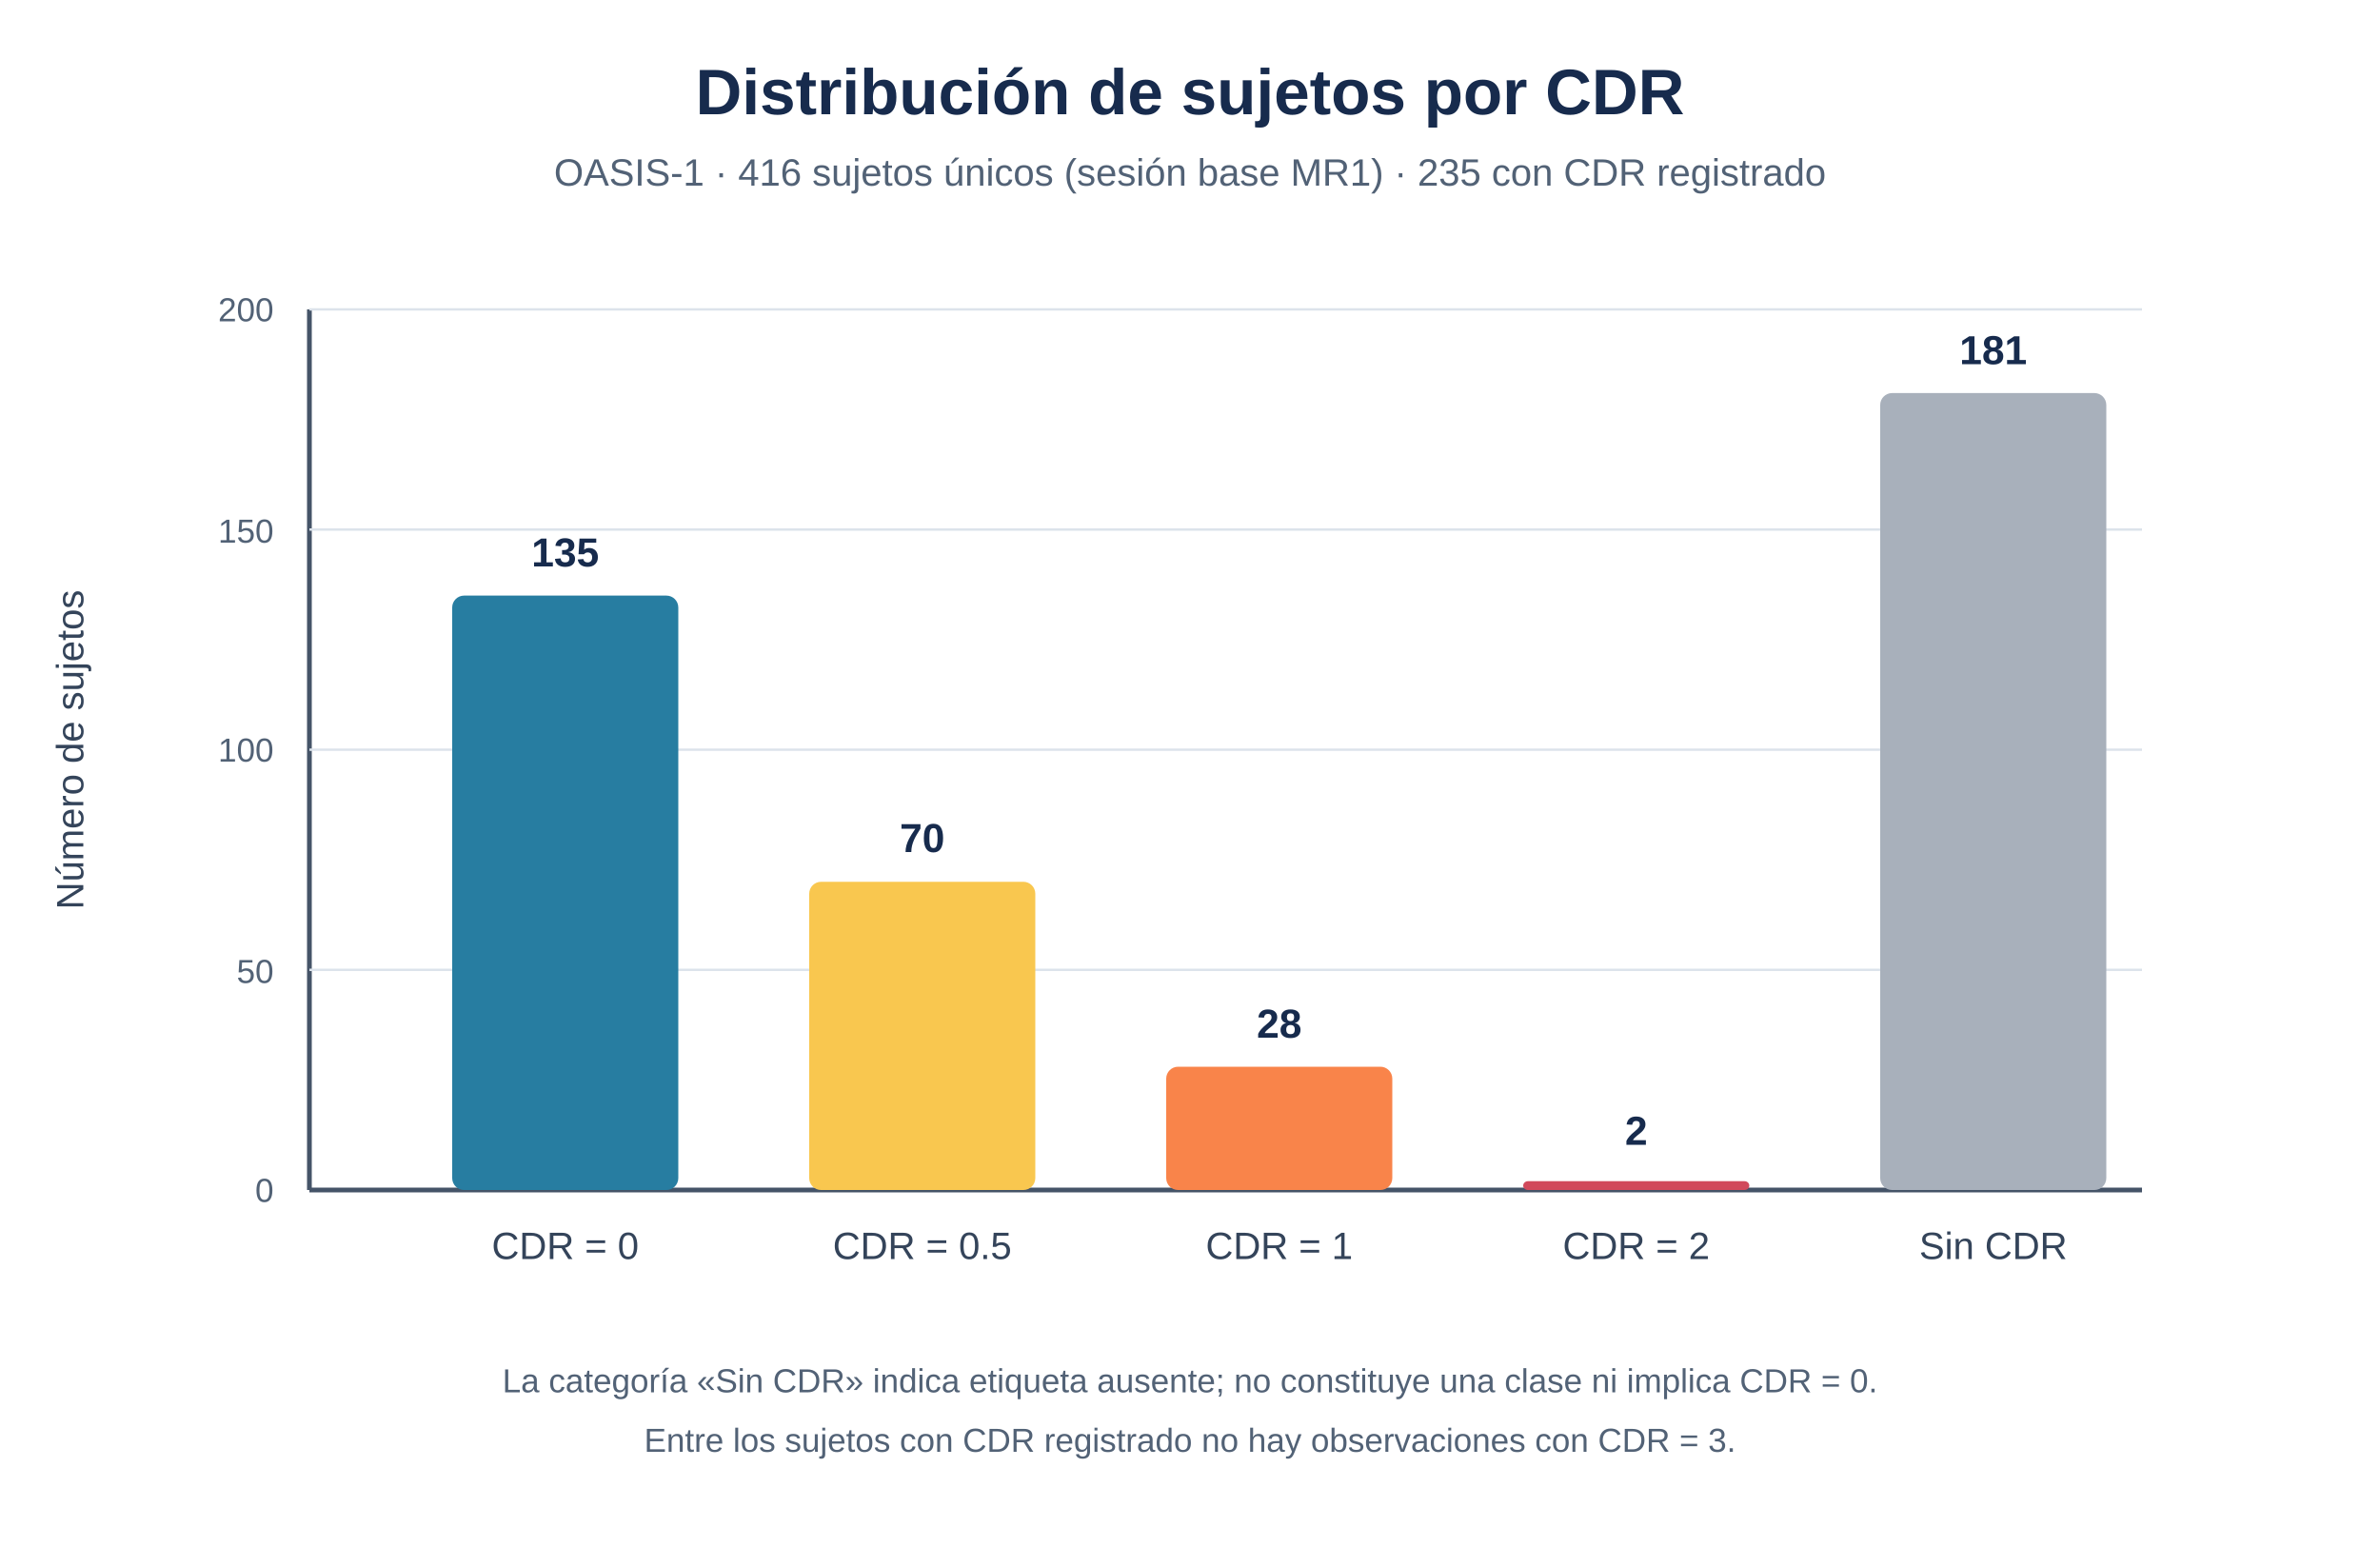
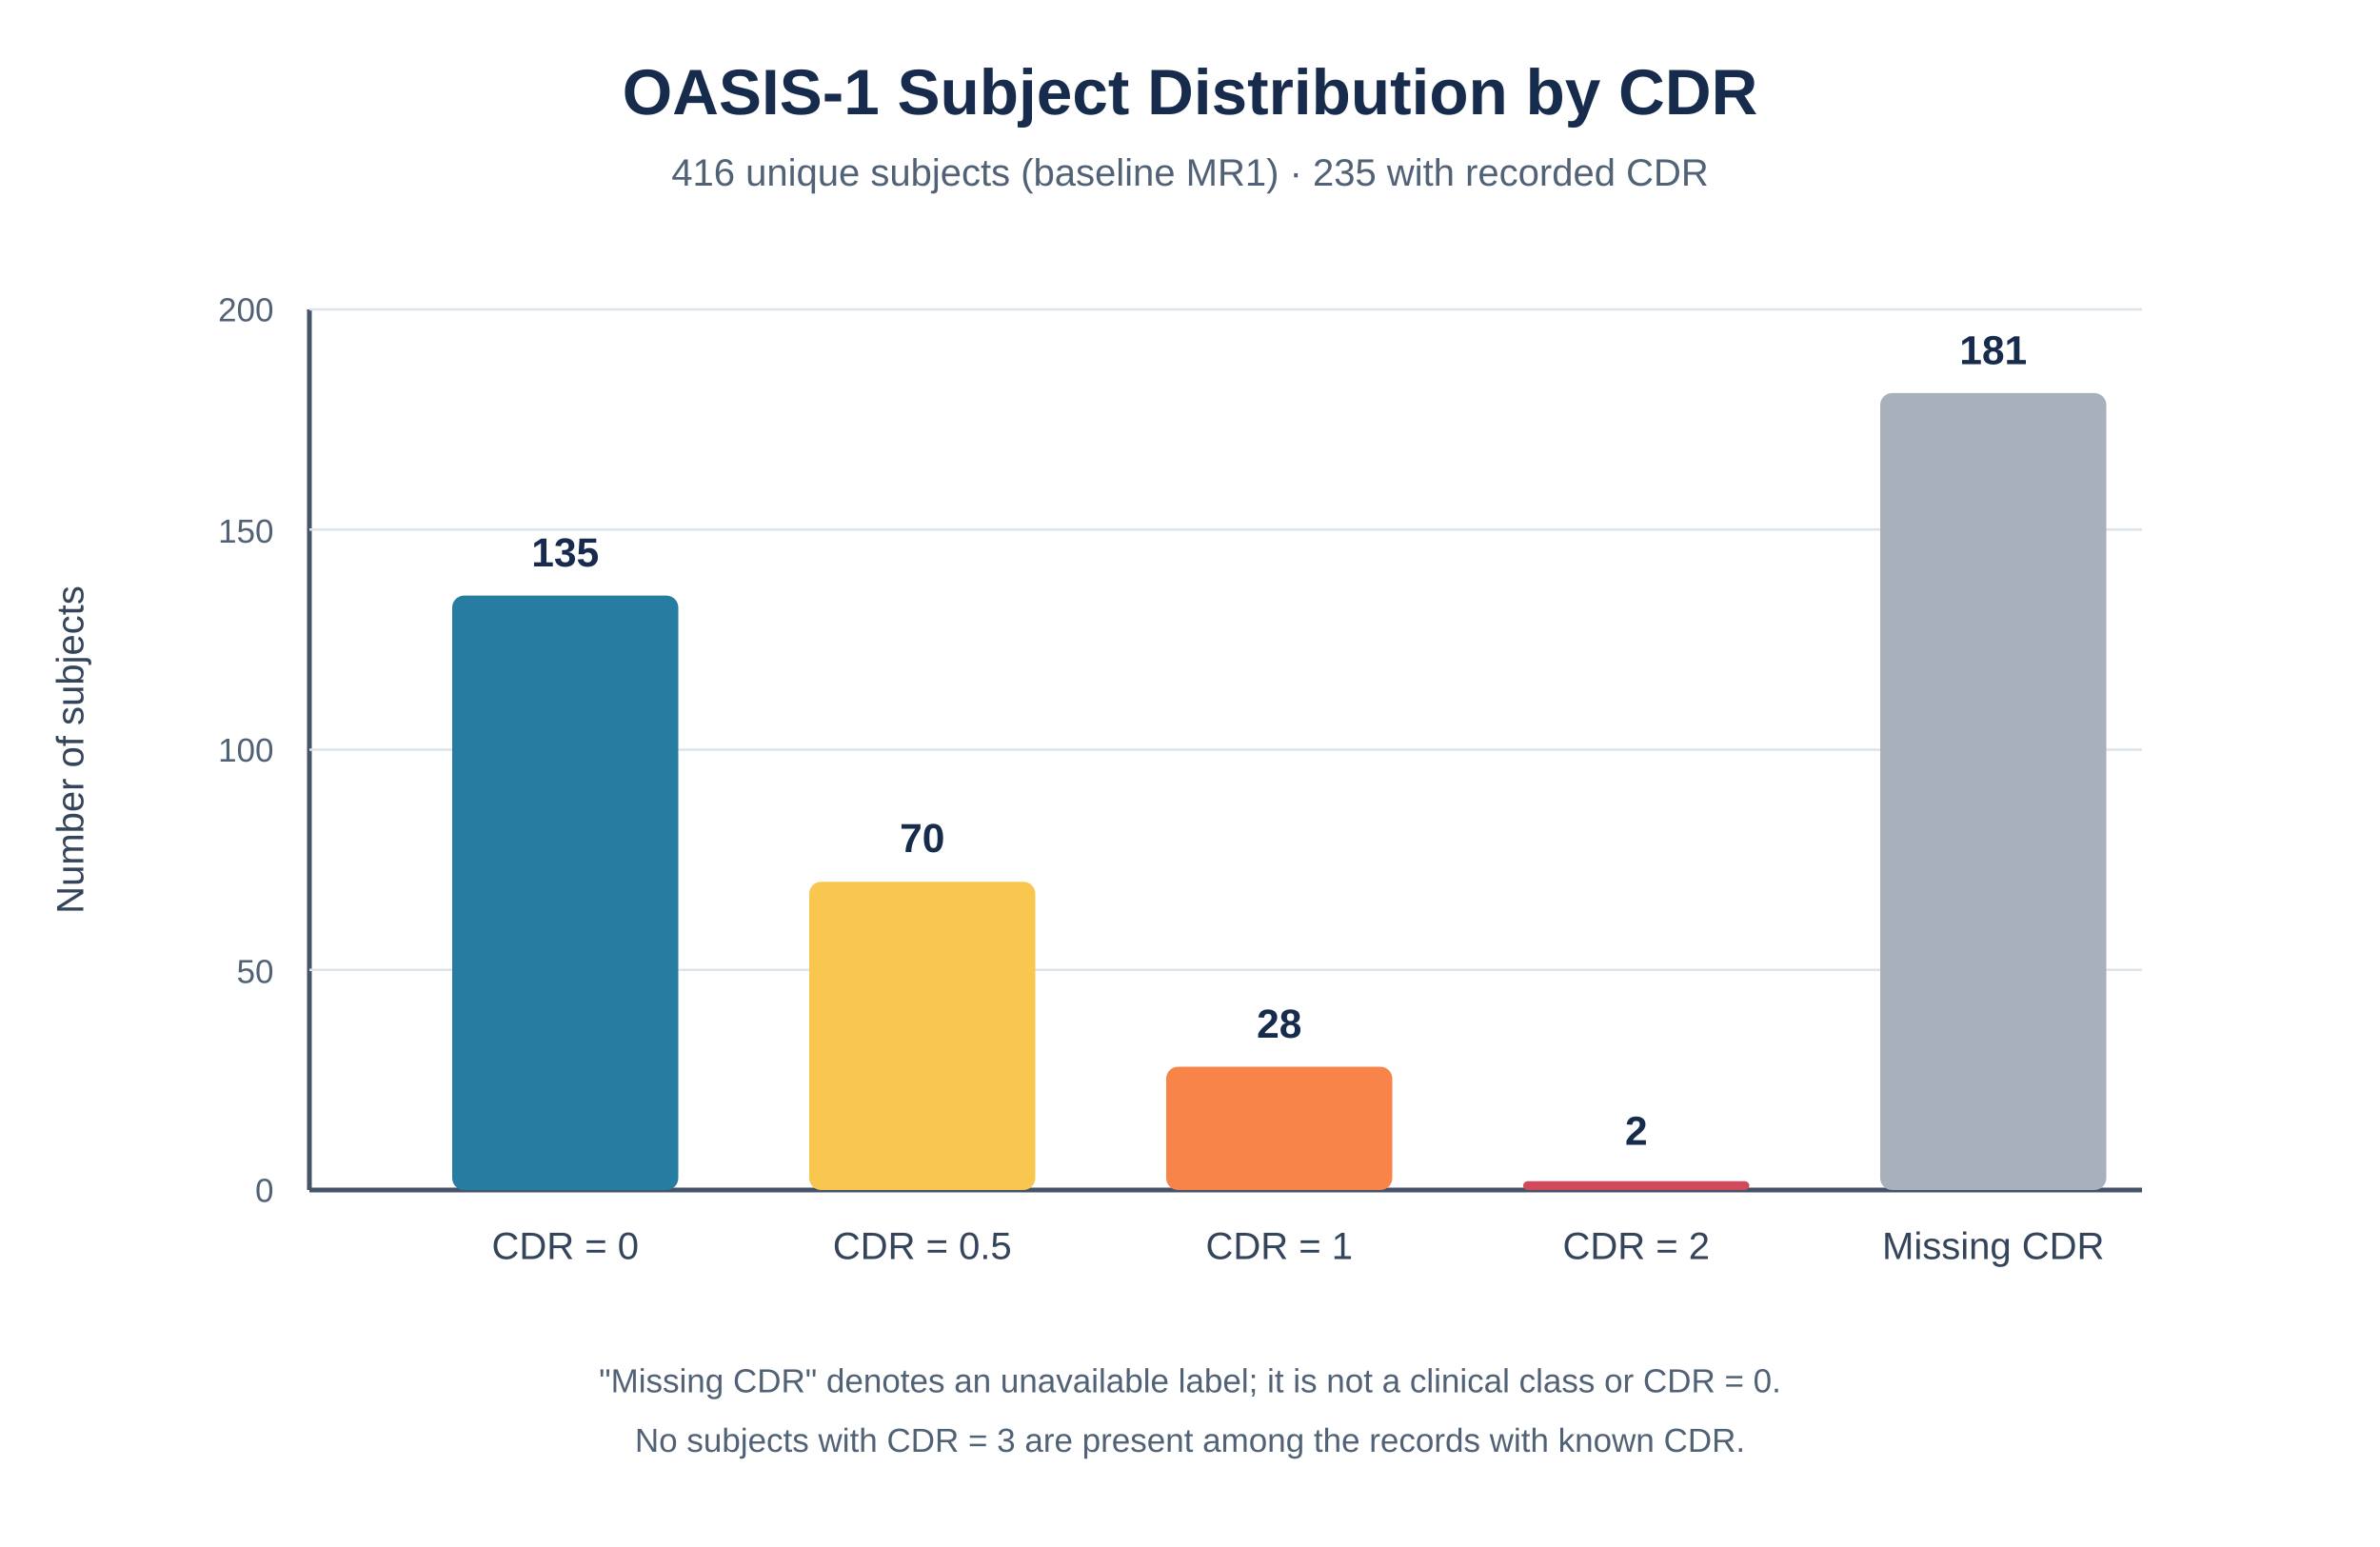
<svg xmlns="http://www.w3.org/2000/svg" width="1000" height="650" viewBox="0 0 1000 650" role="img" aria-labelledby="title desc">
  <rect width="1000" height="650" fill="#ffffff" />
-   <text x="500" y="48" text-anchor="middle" font-family="Arial, sans-serif" font-size="27" font-weight="700" fill="#172b4d">Distribución de sujetos por CDR</text>
-   <text x="500" y="78" text-anchor="middle" font-family="Arial, sans-serif" font-size="16" fill="#526276">OASIS-1 · 416 sujetos únicos (sesión base MR1) · 235 con CDR registrado</text>
+   <text x="500" y="48" text-anchor="middle" font-family="Arial, sans-serif" font-size="27" font-weight="700" fill="#172b4d">OASIS-1 Subject Distribution by CDR</text>
+   <text x="500" y="78" text-anchor="middle" font-family="Arial, sans-serif" font-size="16" fill="#526276">416 unique subjects (baseline MR1) · 235 with recorded CDR</text>
  <line x1="130" y1="500" x2="900" y2="500" stroke="#455468" stroke-width="2" />
  <line x1="130" y1="130" x2="130" y2="500" stroke="#455468" stroke-width="2" />
  <g font-family="Arial, sans-serif" font-size="14" fill="#526276" text-anchor="end">
    <text x="115" y="505">0</text>
    <text x="115" y="413">50</text>
    <text x="115" y="320">100</text>
    <text x="115" y="228">150</text>
    <text x="115" y="135">200</text>
  </g>
  <g stroke="#dce3eb" stroke-width="1">
    <line x1="130" y1="407.5" x2="900" y2="407.5" />
    <line x1="130" y1="315" x2="900" y2="315" />
    <line x1="130" y1="222.5" x2="900" y2="222.5" />
    <line x1="130" y1="130" x2="900" y2="130" />
  </g>
-   <text x="35" y="315" transform="rotate(-90 35 315)" text-anchor="middle" font-family="Arial, sans-serif" font-size="16" fill="#34445a">Número de sujetos</text>
+   <text x="35" y="315" transform="rotate(-90 35 315)" text-anchor="middle" font-family="Arial, sans-serif" font-size="16" fill="#34445a">Number of subjects</text>
  <g>
    <rect x="190" y="250.25" width="95" height="249.75" rx="5" fill="#277da1" />
    <rect x="340" y="370.5" width="95" height="129.5" rx="5" fill="#f9c74f" />
    <rect x="490" y="448.2" width="95" height="51.8" rx="5" fill="#f9844a" />
    <rect x="640" y="496.3" width="95" height="3.7" rx="2" fill="#d1495b" />
    <rect x="790" y="165.15" width="95" height="334.85" rx="5" fill="#a8b0bb" />
  </g>
  <g font-family="Arial, sans-serif" font-size="17" font-weight="700" text-anchor="middle" fill="#172b4d">
    <text x="237.5" y="238">135</text>
    <text x="387.5" y="358">70</text>
    <text x="537.5" y="436">28</text>
    <text x="687.5" y="481">2</text>
    <text x="837.5" y="153">181</text>
  </g>
  <g font-family="Arial, sans-serif" font-size="16" text-anchor="middle" fill="#34445a">
    <text x="237.5" y="529">CDR = 0</text>
    <text x="387.5" y="529">CDR = 0.5</text>
    <text x="537.5" y="529">CDR = 1</text>
    <text x="687.5" y="529">CDR = 2</text>
-     <text x="837.5" y="529">Sin CDR</text>
+     <text x="837.5" y="529">Missing CDR</text>
  </g>
-   <text x="500" y="585" text-anchor="middle" font-family="Arial, sans-serif" font-size="14" fill="#526276">La categoría «Sin CDR» indica etiqueta ausente; no constituye una clase ni implica CDR = 0.</text>
-   <text x="500" y="610" text-anchor="middle" font-family="Arial, sans-serif" font-size="14" fill="#526276">Entre los sujetos con CDR registrado no hay observaciones con CDR = 3.</text>
+   <text x="500" y="585" text-anchor="middle" font-family="Arial, sans-serif" font-size="14" fill="#526276">"Missing CDR" denotes an unavailable label; it is not a clinical class or CDR = 0.</text>
+   <text x="500" y="610" text-anchor="middle" font-family="Arial, sans-serif" font-size="14" fill="#526276">No subjects with CDR = 3 are present among the records with known CDR.</text>
</svg>
